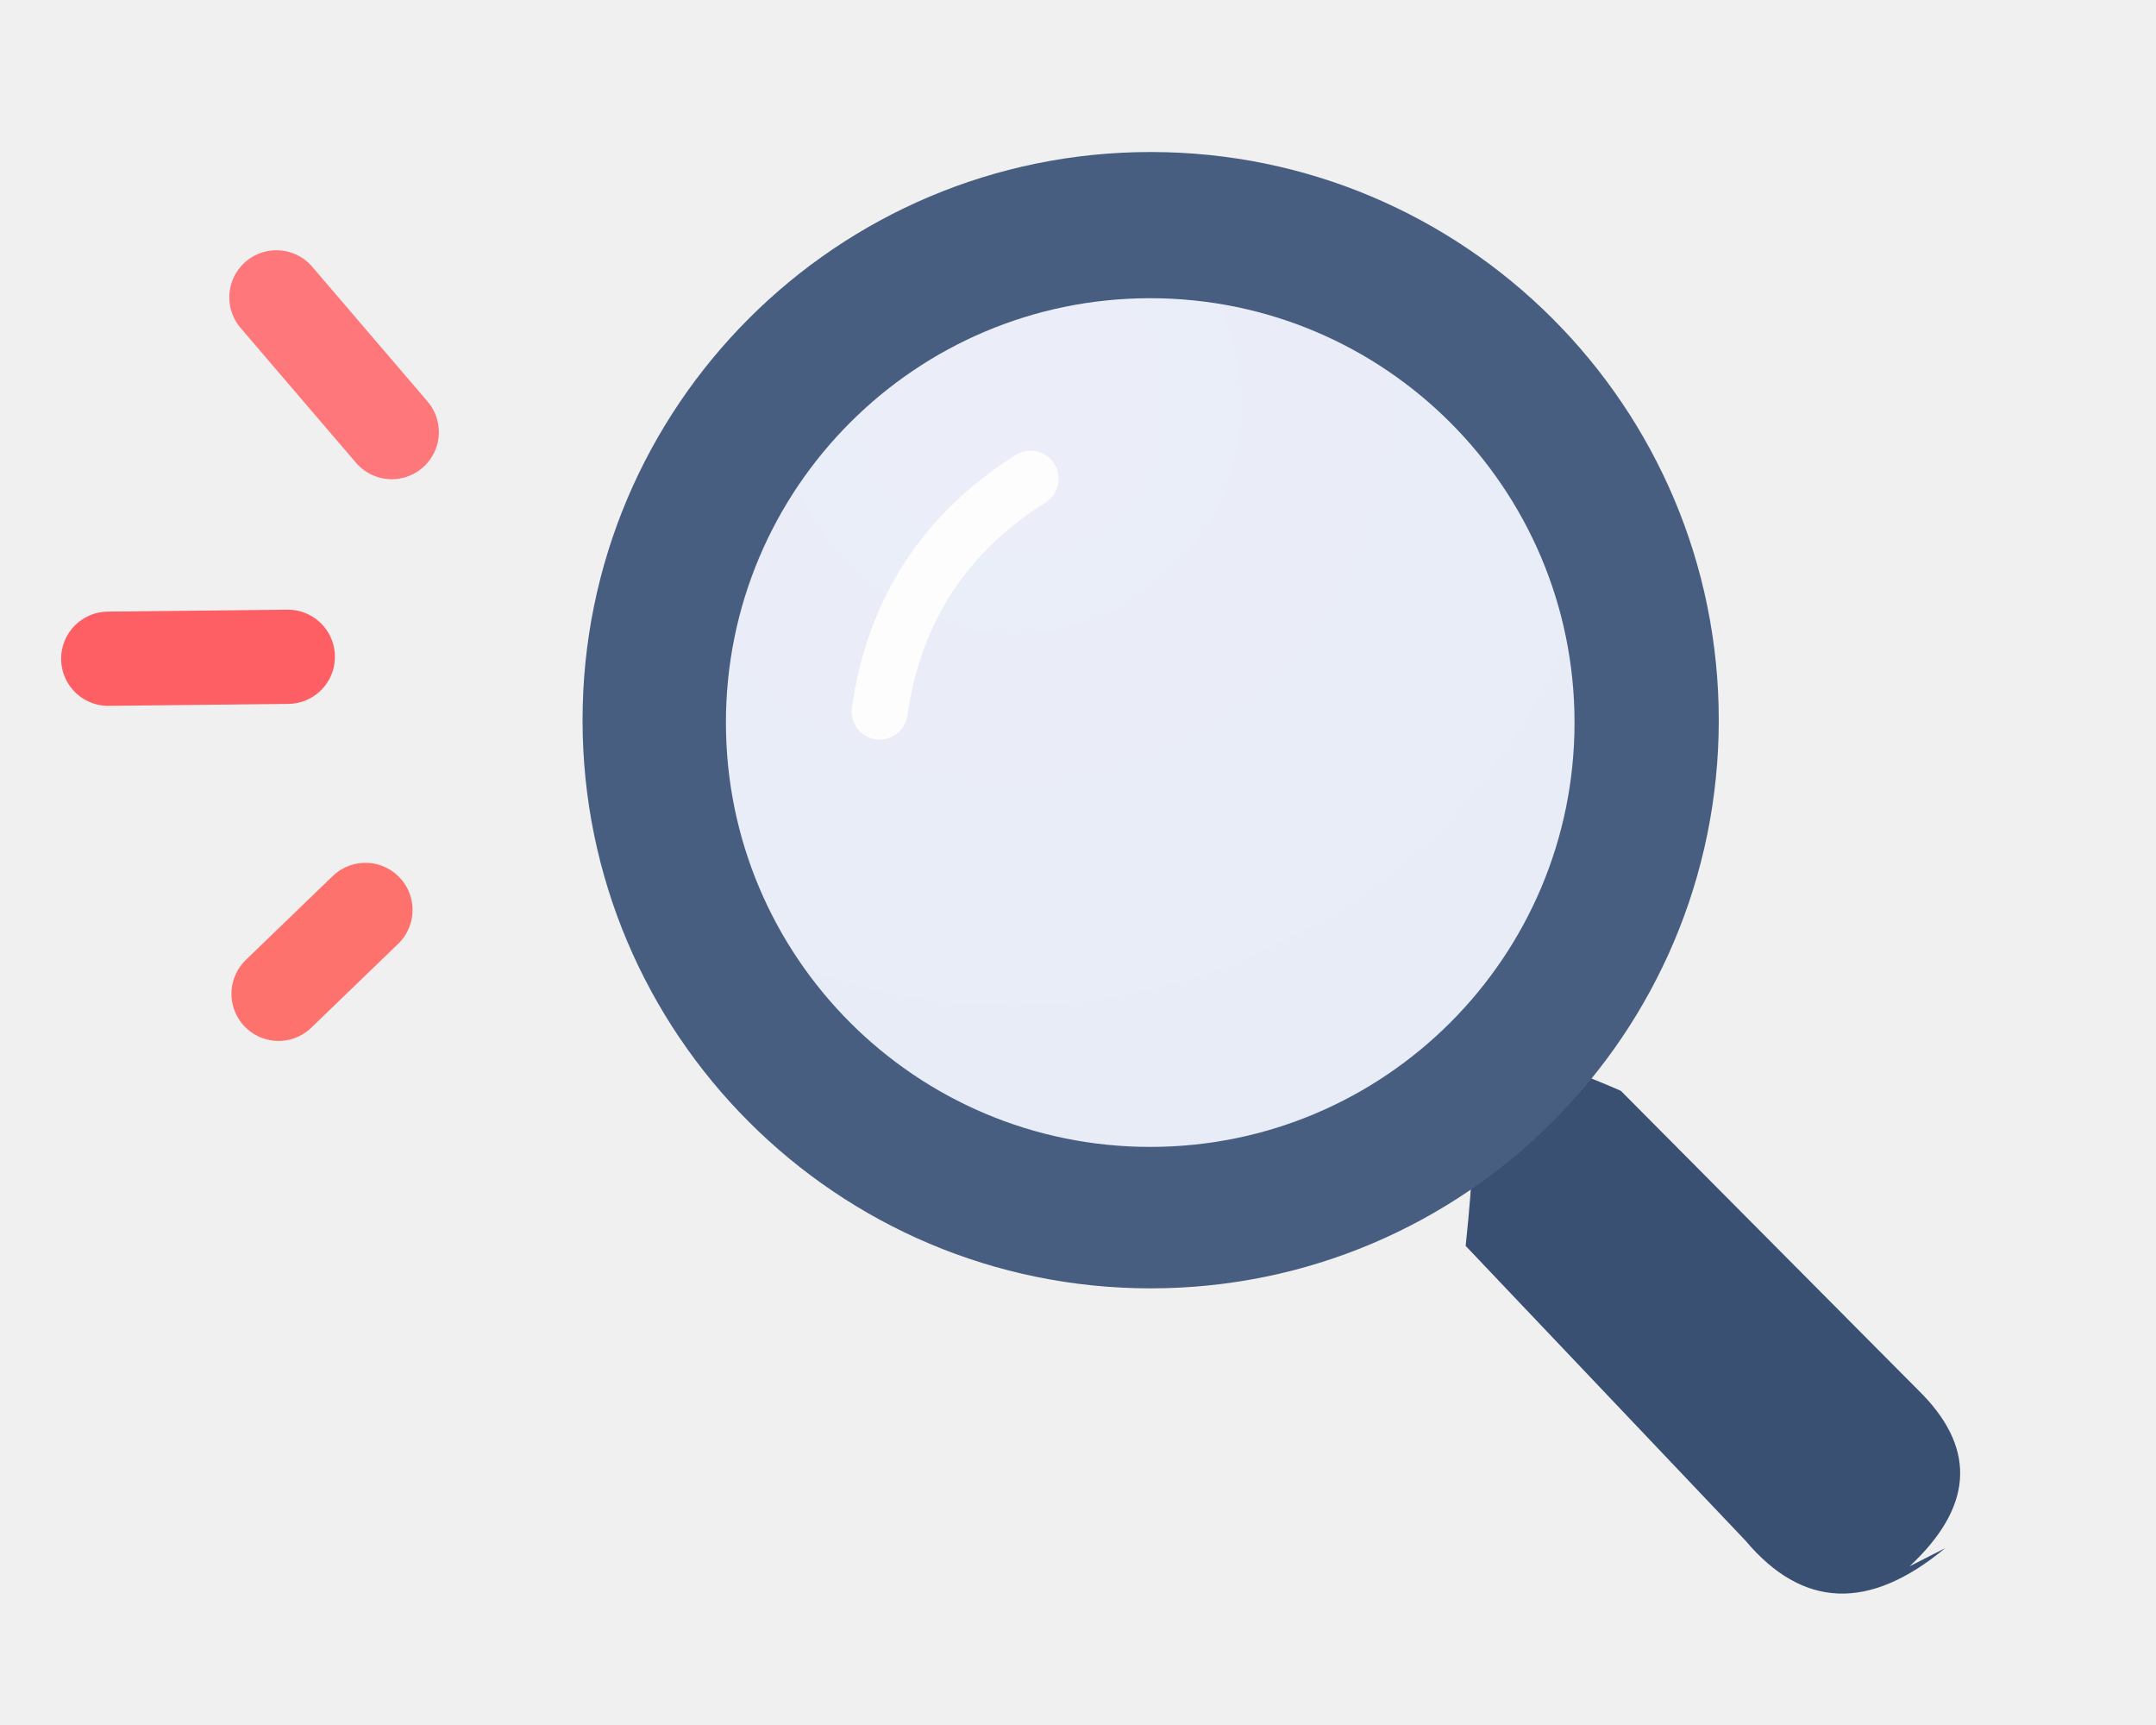
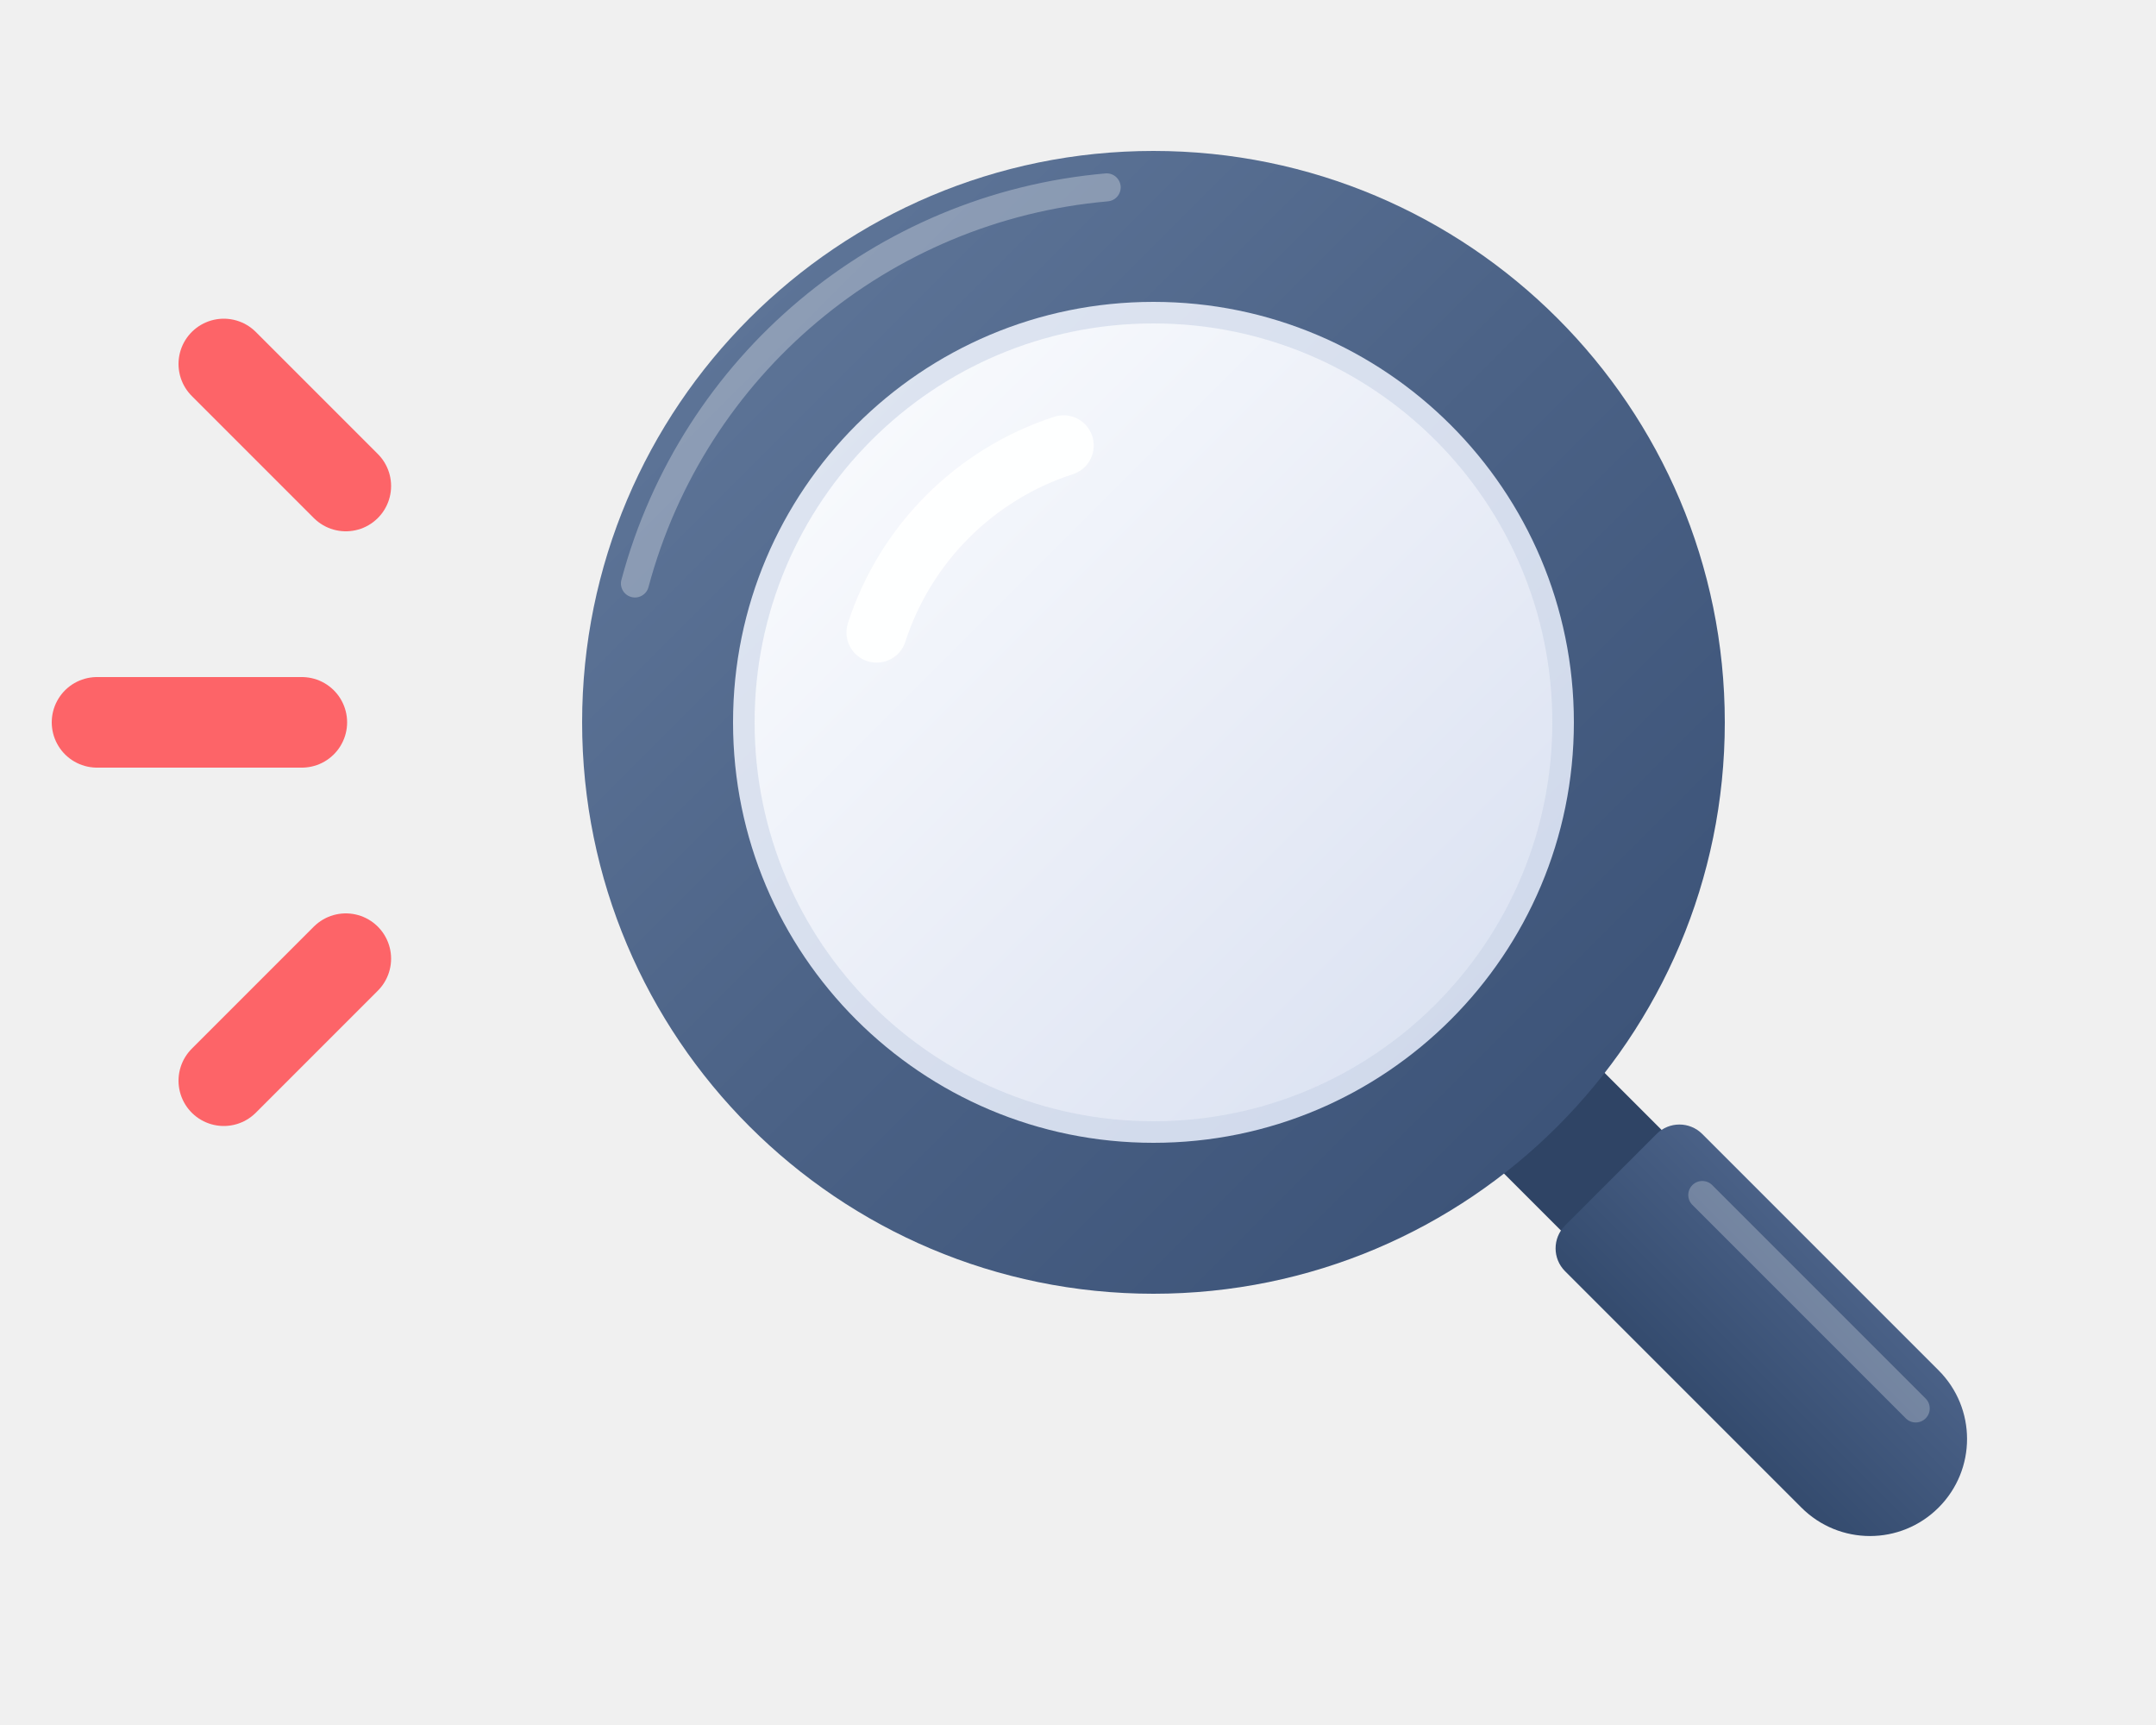
<svg xmlns="http://www.w3.org/2000/svg" viewBox="0 0 100 80" width="100" height="80">
  <defs>
-     <radialGradient id="vetro-luce" gradientUnits="userSpaceOnUse" cx="46.95" cy="18.75" r="56.02">
-       <stop offset="0.036" stop-color="#EBEEF8" />
-       <stop offset="0.959" stop-color="#E6EBF6" />
-     </radialGradient>
+     <linearGradient id="anello-luce" gradientUnits="userSpaceOnUse" x1="33.5" y1="13.5" x2="73.5" y2="53.5">
+       <stop offset="0" stop-color="#5E7598" />
+       <stop offset="0.5" stop-color="#4B6286" />
+       <stop offset="1" stop-color="#3C5378" />
+     </linearGradient>
+     <linearGradient id="vetro-luce" gradientUnits="userSpaceOnUse" x1="39.5" y1="19.5" x2="67.5" y2="47.5">
+       <stop offset="0" stop-color="#F8FAFD" />
+       <stop offset="0.55" stop-color="#E9EDF7" />
+       <stop offset="1" stop-color="#DCE3F2" />
+     </linearGradient>
+     <linearGradient id="manico-luce" gradientUnits="userSpaceOnUse" x1="0" y1="-4.5" x2="0" y2="4.5">
+       <stop offset="0" stop-color="#4A6187" />
+       <stop offset="1" stop-color="#344B6E" />
+     </linearGradient>
  </defs>
-   <g id="segni" stroke-linecap="round" stroke-width="4.37">
-     <path id="segno-alto" d="M12.82 13.79 L18.17 20.04" stroke="#FE777A" />
-     <path id="segno-centro" d="M5.02 30.55 L13.35 30.46" stroke="#FE5F64" />
-     <path id="segno-basso" d="M16.95 42.2 L12.92 46.09" stroke="#FE726E" />
+   <g id="tratti" stroke="#FD6468" stroke-width="4.2" stroke-linecap="round" fill="none">
+     <path id="tratto-1" d="M14 33.5 L4.5 33.5" />
+     <path id="tratto-2" d="M16.04 22.54 L10.38 16.88" />
+     <path id="tratto-3" d="M16.04 44.46 L10.38 50.12" />
  </g>
-   <g id="lente">
-     <path id="lente-manico" d="M67.51 50.47 Q67.94 47.39 75.18 50.59 L89.19 64.69 Q92.93 68.58 88.57 72.64 L90.22 71.8 Q84.94 76.18 80.96 71.45 L67.98 57.78 Q68.52 52.7 68.18 51.58 Z" fill="#395073" />
-     <circle id="lente-cornice" cx="53.37" cy="33.4" r="26.35" fill="#485E81" />
-     <circle id="lente-vetro" cx="53.35" cy="33.51" r="19.68" fill="url(#vetro-luce)" />
-     <path id="lente-riflesso" d="M40.8 33 Q41.8 26 47.8 22.2" fill="none" stroke="#FFFFFF" stroke-width="2.6" stroke-linecap="round" opacity="0.9" data-maglia="no" />
+   <g id="lente" transform="translate(53.5 33.5)">
+     <g id="impugnatura" transform="rotate(45)">
+       <path id="collo" d="M25 -3.3 L30 -3.3 C30.83 -3.3 31.5 -2.63 31.5 -1.8 L31.5 1.8 C31.5 2.63 30.83 3.3 30 3.3 L25 3.3 C24.45 3.3 24 2.85 24 2.3 L24 -2.3 C24 -2.85 24.45 -3.3 25 -3.3 Z" fill="#2F4465" />
+       <path id="manico" d="M31.5 -4.5 L47 -4.5 C49.49 -4.5 51.5 -2.49 51.5 0 L51.5 0 C51.5 2.49 49.49 4.5 47 4.5 L31.5 4.5 C30.67 4.5 30 3.83 30 3 L30 -3 C30 -3.83 30.67 -4.5 31.5 -4.5 Z" fill="url(#manico-luce)" />
+       <path id="manico-riflesso" d="M33.5 -2.5 H47.5" stroke="#FFFFFF" stroke-opacity="0.25" stroke-width="1.3" stroke-linecap="round" />
+     </g>
  </g>
+   <circle id="vetro" cx="53.5" cy="33.5" r="20" fill="url(#vetro-luce)" />
+   <circle id="vetro-bordo" cx="53.5" cy="33.5" r="19.1" fill="none" stroke="#C7D1E6" stroke-opacity="0.55" stroke-width="1.2" />
+   <path id="vetro-riflesso" d="M40.66 29.33 A13.5 13.5 0 0 1 49.33 20.66" fill="none" stroke="#FFFFFF" stroke-width="2.8" stroke-linecap="round" opacity="0.95" />
+   <circle id="anello" cx="53.5" cy="33.5" r="23" fill="none" stroke="url(#anello-luce)" stroke-width="7" />
+   <path id="anello-luce-filo" d="M29.45 27.06 A24.9 24.9 0 0 1 51.33 8.69" fill="none" stroke="#FFFFFF" stroke-opacity="0.3" stroke-width="1.3" stroke-linecap="round" />
</svg>
